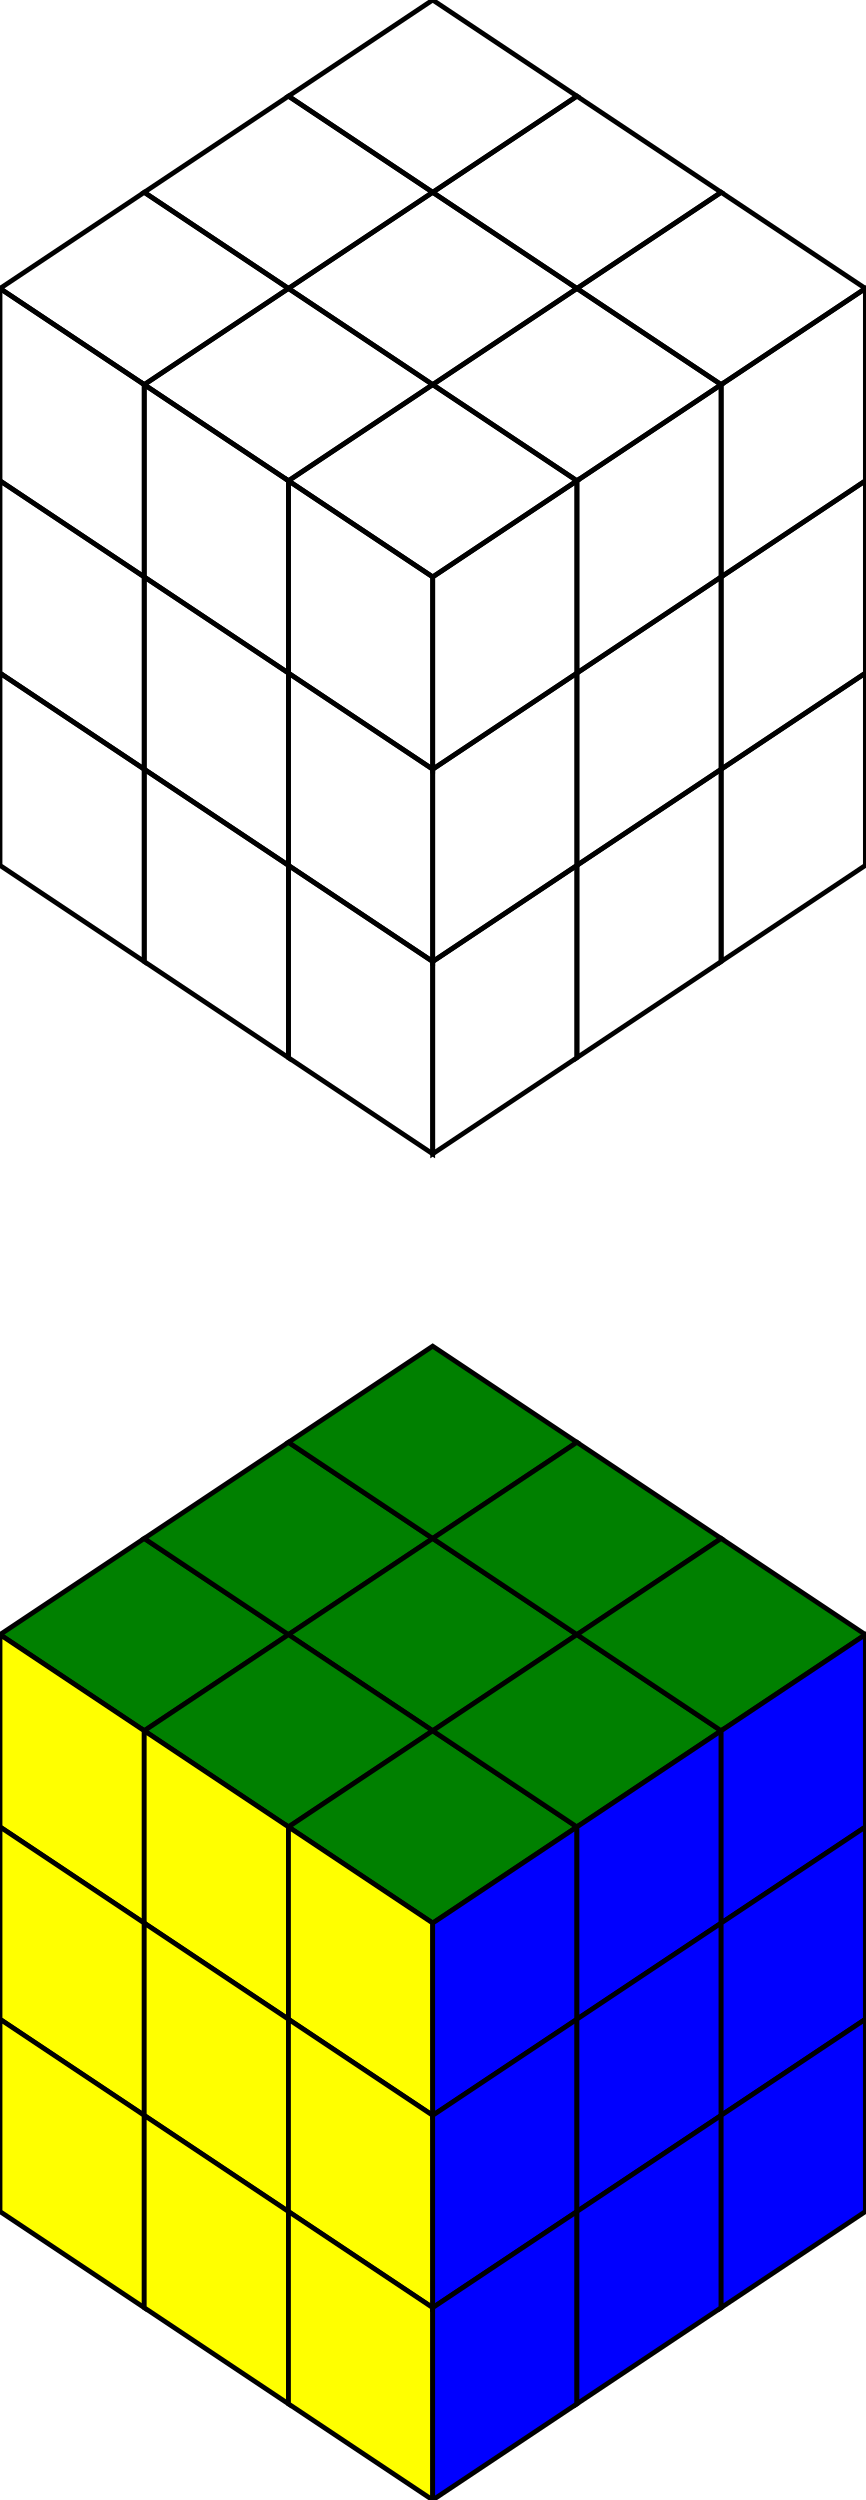
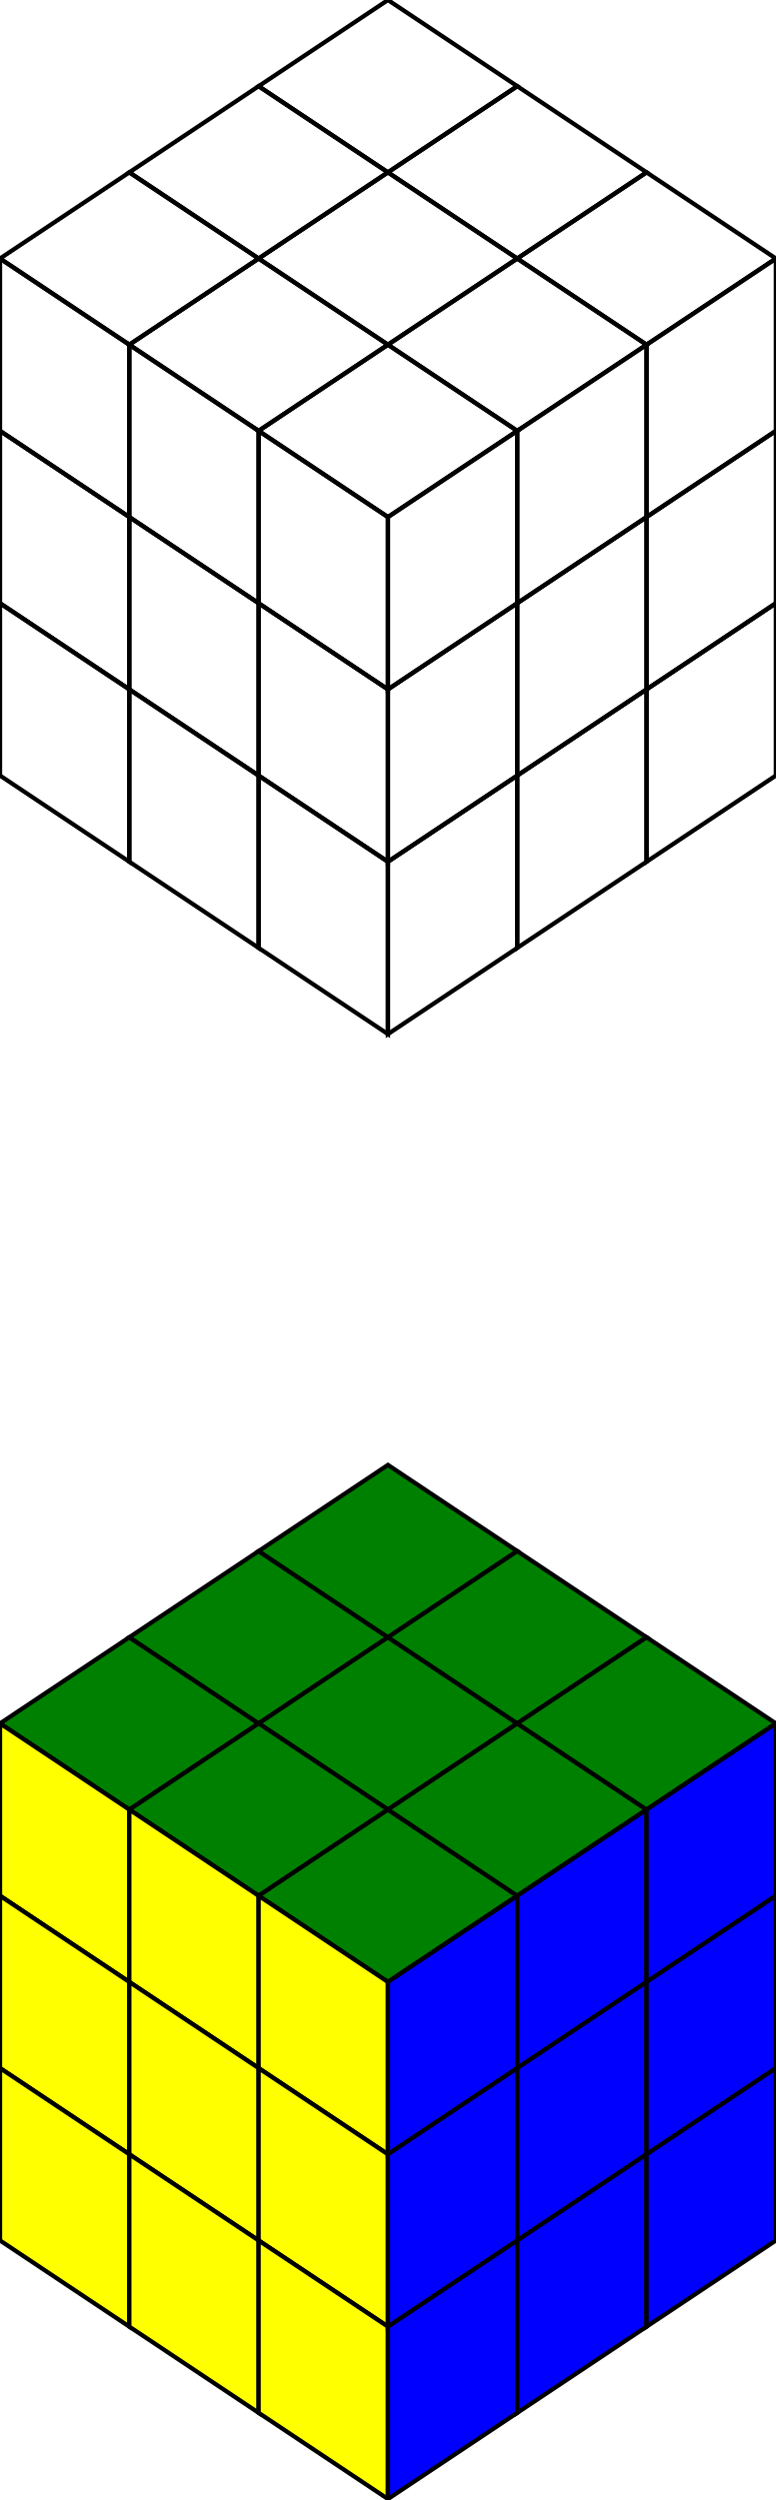
- <svg xmlns="http://www.w3.org/2000/svg" version="1.1" width="18" height="52" viewBox="0 0 180 520">
+ <svg xmlns="http://www.w3.org/2000/svg" version="1.1" width="45" height="145" viewBox="0 0 180 580">
  <g>
-     <polygon fill="none" id="svg_1" points="0,60 30,40 60,60 30,80" stroke="#000000" stroke-width="null" />
-     <polygon fill="none" id="svg_2" points="30,40 60,20 90,40 60,60 " stroke="#000000" stroke-width="null" />
-     <polygon fill="none" id="svg_3" points="60,20 90,0 120,20 90,40 " stroke="#000000" stroke-width="null" />
-     <polygon fill="none" id="svg_5" points="60,60 90,40 120,60 90,80 " stroke="#000000" stroke-width="null" />
-     <polygon fill="none" id="svg_6" points="90,40 120,20 150,40 120,60 " stroke="#000000" stroke-width="null" />
-     <polygon fill="none" id="svg_4" points="30,80 60,60 90,80 60,100 " stroke="#000000" stroke-width="null" />
-     <polygon fill="none" id="svg_7" points="60,100 90,80 120,100 90,120 " stroke="#000000" stroke-width="null" />
-     <polygon fill="none" id="svg_8" points="90,80 120,60 150,80 120,100 " stroke="#000000" stroke-width="null" />
-     <polygon fill="none" id="svg_9" points="120,60 150,40 180,60 150,80 " stroke="#000000" stroke-width="null" />
-     <polygon fill="none" id="svg_10" points="0,60 30,80 30,120 0,100 " stroke="#000000" stroke-width="null" />
-     <polygon fill="none" id="svg_11" points="30,80 60,100 60,140 30,120 " stroke="#000000" stroke-width="null" />
-     <polygon fill="none" id="svg_12" points="60,100 90,120 90,160 60,140 " stroke="#000000" stroke-width="null" />
-     <polygon fill="none" id="svg_13" points="0,100 30,120 30,160 0,140 " stroke="#000000" stroke-width="null" />
-     <polygon fill="none" id="svg_14" points="30,120 60,140 60,180 30,160 " stroke="#000000" stroke-width="null" />
-     <polygon fill="none" id="svg_15" points="60,140 90,160 90,200 60,180 " stroke="#000000" stroke-width="null" />
-     <polygon fill="none" id="svg_16" points="0,140 30,160 30,200 0,180 " stroke="#000000" stroke-width="null" />
-     <polygon fill="none" id="svg_17" points="30,160 60,180 60,220 30,200 " stroke="#000000" stroke-width="null" />
-     <polygon fill="none" id="svg_18" points="60,180 90,200 90,240 60,220 " stroke="#000000" stroke-width="null" />
-     <polygon fill="none" id="svg_19" points="90,120 120,100 120,140 90,160 " stroke="#000000" stroke-width="null" />
-     <polygon fill="none" id="svg_20" points="120,100 150,80 150,120 120,140 " stroke="#000000" stroke-width="null" />
-     <polygon fill="none" id="svg_21" points="150,80 180,60 180,100 150,120 " stroke="#000000" stroke-width="null" />
-     <polygon fill="none" id="svg_22" points="90,160 120,140 120,180 90,200 " stroke="#000000" stroke-width="null" />
-     <polygon fill="none" id="svg_23" points="120,140 150,120 150,160 120,180 " stroke="#000000" stroke-width="null" />
-     <polygon fill="none" id="svg_24" points="150,120 180,100 180,140 150,160 " stroke="#000000" stroke-width="null" />
-     <polygon fill="none" id="svg_25" points="90,200 120,180 120,220 90,240 " stroke="#000000" stroke-width="null" />
-     <polygon fill="none" id="svg_26" points="120,180 150,160 150,200 120,220 " stroke="#000000" stroke-width="null" />
-     <polygon fill="none" id="svg_27" points="150,160 180,140 180,180 150,200 " stroke="#000000" stroke-width="null" />
+     <polygon fill="none" id="svg_1" points="0,60 30,40 60,60 30,80" stroke="#000000" />
+     <polygon fill="none" id="svg_2" points="30,40 60,20 90,40 60,60 " stroke="#000000" />
+     <polygon fill="none" id="svg_3" points="60,20 90,0 120,20 90,40 " stroke="#000000" />
+     <polygon fill="none" id="svg_5" points="60,60 90,40 120,60 90,80 " stroke="#000000" />
+     <polygon fill="none" id="svg_6" points="90,40 120,20 150,40 120,60 " stroke="#000000" />
+     <polygon fill="none" id="svg_4" points="30,80 60,60 90,80 60,100 " stroke="#000000" />
+     <polygon fill="none" id="svg_7" points="60,100 90,80 120,100 90,120 " stroke="#000000" />
+     <polygon fill="none" id="svg_8" points="90,80 120,60 150,80 120,100 " stroke="#000000" />
+     <polygon fill="none" id="svg_9" points="120,60 150,40 180,60 150,80 " stroke="#000000" />
+     <polygon fill="none" id="svg_10" points="0,60 30,80 30,120 0,100 " stroke="#000000" />
+     <polygon fill="none" id="svg_11" points="30,80 60,100 60,140 30,120 " stroke="#000000" />
+     <polygon fill="none" id="svg_12" points="60,100 90,120 90,160 60,140 " stroke="#000000" />
+     <polygon fill="none" id="svg_13" points="0,100 30,120 30,160 0,140 " stroke="#000000" />
+     <polygon fill="none" id="svg_14" points="30,120 60,140 60,180 30,160 " stroke="#000000" />
+     <polygon fill="none" id="svg_15" points="60,140 90,160 90,200 60,180 " stroke="#000000" />
+     <polygon fill="none" id="svg_16" points="0,140 30,160 30,200 0,180 " stroke="#000000" />
+     <polygon fill="none" id="svg_17" points="30,160 60,180 60,220 30,200 " stroke="#000000" />
+     <polygon fill="none" id="svg_18" points="60,180 90,200 90,240 60,220 " stroke="#000000" />
+     <polygon fill="none" id="svg_19" points="90,120 120,100 120,140 90,160 " stroke="#000000" />
+     <polygon fill="none" id="svg_20" points="120,100 150,80 150,120 120,140 " stroke="#000000" />
+     <polygon fill="none" id="svg_21" points="150,80 180,60 180,100 150,120 " stroke="#000000" />
+     <polygon fill="none" id="svg_22" points="90,160 120,140 120,180 90,200 " stroke="#000000" />
+     <polygon fill="none" id="svg_23" points="120,140 150,120 150,160 120,180 " stroke="#000000" />
+     <polygon fill="none" id="svg_24" points="150,120 180,100 180,140 150,160 " stroke="#000000" />
+     <polygon fill="none" id="svg_25" points="90,200 120,180 120,220 90,240 " stroke="#000000" />
+     <polygon fill="none" id="svg_26" points="120,180 150,160 150,200 120,220 " stroke="#000000" />
+     <polygon fill="none" id="svg_27" points="150,160 180,140 180,180 150,200 " stroke="#000000" />
  </g>
-   <g transform="translate(0, 280)">
-     <polygon fill="green" id="svg_1" points="0,60 30,40 60,60 30,80" stroke="#000000" stroke-width="null" />
-     <polygon fill="green" id="svg_2" points="30,40 60,20 90,40 60,60 " stroke="#000000" stroke-width="null" />
-     <polygon fill="green" id="svg_3" points="60,20 90,0 120,20 90,40 " stroke="#000000" stroke-width="null" />
-     <polygon fill="green" id="svg_5" points="60,60 90,40 120,60 90,80 " stroke="#000000" stroke-width="null" />
-     <polygon fill="green" id="svg_6" points="90,40 120,20 150,40 120,60 " stroke="#000000" stroke-width="null" />
-     <polygon fill="green" id="svg_4" points="30,80 60,60 90,80 60,100 " stroke="#000000" stroke-width="null" />
-     <polygon fill="green" id="svg_7" points="60,100 90,80 120,100 90,120 " stroke="#000000" stroke-width="null" />
-     <polygon fill="green" id="svg_8" points="90,80 120,60 150,80 120,100 " stroke="#000000" stroke-width="null" />
-     <polygon fill="green" id="svg_9" points="120,60 150,40 180,60 150,80 " stroke="#000000" stroke-width="null" />
-     <polygon fill="yellow" id="svg_10" points="0,60 30,80 30,120 0,100 " stroke="#000000" stroke-width="null" />
-     <polygon fill="yellow" id="svg_11" points="30,80 60,100 60,140 30,120 " stroke="#000000" stroke-width="null" />
-     <polygon fill="yellow" id="svg_12" points="60,100 90,120 90,160 60,140 " stroke="#000000" stroke-width="null" />
-     <polygon fill="yellow" id="svg_13" points="0,100 30,120 30,160 0,140 " stroke="#000000" stroke-width="null" />
-     <polygon fill="yellow" id="svg_14" points="30,120 60,140 60,180 30,160 " stroke="#000000" stroke-width="null" />
-     <polygon fill="yellow" id="svg_15" points="60,140 90,160 90,200 60,180 " stroke="#000000" stroke-width="null" />
-     <polygon fill="yellow" id="svg_16" points="0,140 30,160 30,200 0,180 " stroke="#000000" stroke-width="null" />
-     <polygon fill="yellow" id="svg_17" points="30,160 60,180 60,220 30,200 " stroke="#000000" stroke-width="null" />
-     <polygon fill="yellow" id="svg_18" points="60,180 90,200 90,240 60,220 " stroke="#000000" stroke-width="null" />
-     <polygon fill="blue" id="svg_19" points="90,120 120,100 120,140 90,160 " stroke="#000000" stroke-width="null" />
-     <polygon fill="blue" id="svg_20" points="120,100 150,80 150,120 120,140 " stroke="#000000" stroke-width="null" />
-     <polygon fill="blue" id="svg_21" points="150,80 180,60 180,100 150,120 " stroke="#000000" stroke-width="null" />
-     <polygon fill="blue" id="svg_22" points="90,160 120,140 120,180 90,200 " stroke="#000000" stroke-width="null" />
-     <polygon fill="blue" id="svg_23" points="120,140 150,120 150,160 120,180 " stroke="#000000" stroke-width="null" />
-     <polygon fill="blue" id="svg_24" points="150,120 180,100 180,140 150,160 " stroke="#000000" stroke-width="null" />
-     <polygon fill="blue" id="svg_25" points="90,200 120,180 120,220 90,240 " stroke="#000000" stroke-width="null" />
-     <polygon fill="blue" id="svg_26" points="120,180 150,160 150,200 120,220 " stroke="#000000" stroke-width="null" />
-     <polygon fill="blue" id="svg_27" points="150,160 180,140 180,180 150,200 " stroke="#000000" stroke-width="null" />
+   <g transform="translate(0, 340)">
+     <polygon fill="green" id="svg_1" points="0,60 30,40 60,60 30,80" stroke="#000000" />
+     <polygon fill="green" id="svg_2" points="30,40 60,20 90,40 60,60 " stroke="#000000" />
+     <polygon fill="green" id="svg_3" points="60,20 90,0 120,20 90,40 " stroke="#000000" />
+     <polygon fill="green" id="svg_5" points="60,60 90,40 120,60 90,80 " stroke="#000000" />
+     <polygon fill="green" id="svg_6" points="90,40 120,20 150,40 120,60 " stroke="#000000" />
+     <polygon fill="green" id="svg_4" points="30,80 60,60 90,80 60,100 " stroke="#000000" />
+     <polygon fill="green" id="svg_7" points="60,100 90,80 120,100 90,120 " stroke="#000000" />
+     <polygon fill="green" id="svg_8" points="90,80 120,60 150,80 120,100 " stroke="#000000" />
+     <polygon fill="green" id="svg_9" points="120,60 150,40 180,60 150,80 " stroke="#000000" />
+     <polygon fill="yellow" id="svg_10" points="0,60 30,80 30,120 0,100 " stroke="#000000" />
+     <polygon fill="yellow" id="svg_11" points="30,80 60,100 60,140 30,120 " stroke="#000000" />
+     <polygon fill="yellow" id="svg_12" points="60,100 90,120 90,160 60,140 " stroke="#000000" />
+     <polygon fill="yellow" id="svg_13" points="0,100 30,120 30,160 0,140 " stroke="#000000" />
+     <polygon fill="yellow" id="svg_14" points="30,120 60,140 60,180 30,160 " stroke="#000000" />
+     <polygon fill="yellow" id="svg_15" points="60,140 90,160 90,200 60,180 " stroke="#000000" />
+     <polygon fill="yellow" id="svg_16" points="0,140 30,160 30,200 0,180 " stroke="#000000" />
+     <polygon fill="yellow" id="svg_17" points="30,160 60,180 60,220 30,200 " stroke="#000000" />
+     <polygon fill="yellow" id="svg_18" points="60,180 90,200 90,240 60,220 " stroke="#000000" />
+     <polygon fill="blue" id="svg_19" points="90,120 120,100 120,140 90,160 " stroke="#000000" />
+     <polygon fill="blue" id="svg_20" points="120,100 150,80 150,120 120,140 " stroke="#000000" />
+     <polygon fill="blue" id="svg_21" points="150,80 180,60 180,100 150,120 " stroke="#000000" />
+     <polygon fill="blue" id="svg_22" points="90,160 120,140 120,180 90,200 " stroke="#000000" />
+     <polygon fill="blue" id="svg_23" points="120,140 150,120 150,160 120,180 " stroke="#000000" />
+     <polygon fill="blue" id="svg_24" points="150,120 180,100 180,140 150,160 " stroke="#000000" />
+     <polygon fill="blue" id="svg_25" points="90,200 120,180 120,220 90,240 " stroke="#000000" />
+     <polygon fill="blue" id="svg_26" points="120,180 150,160 150,200 120,220 " stroke="#000000" />
+     <polygon fill="blue" id="svg_27" points="150,160 180,140 180,180 150,200 " stroke="#000000" />
  </g>
</svg>
